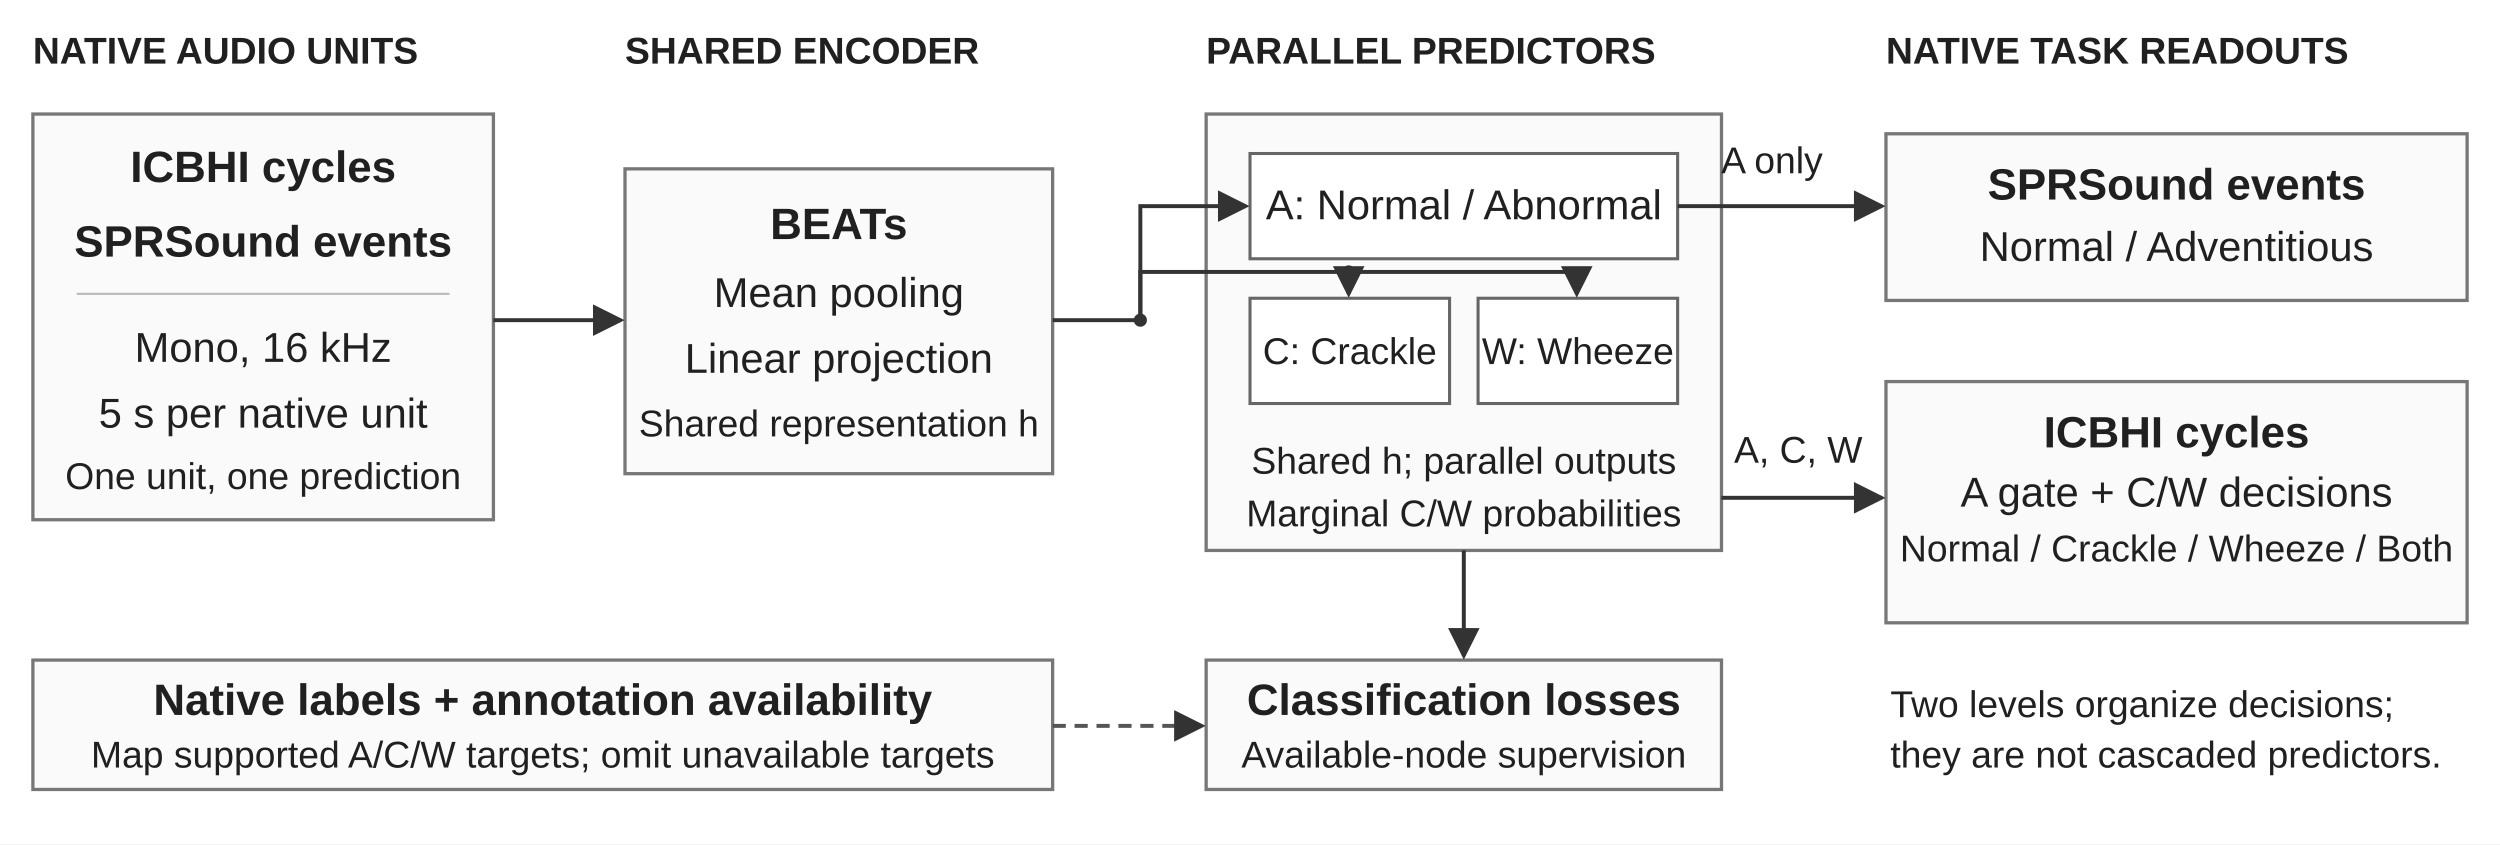
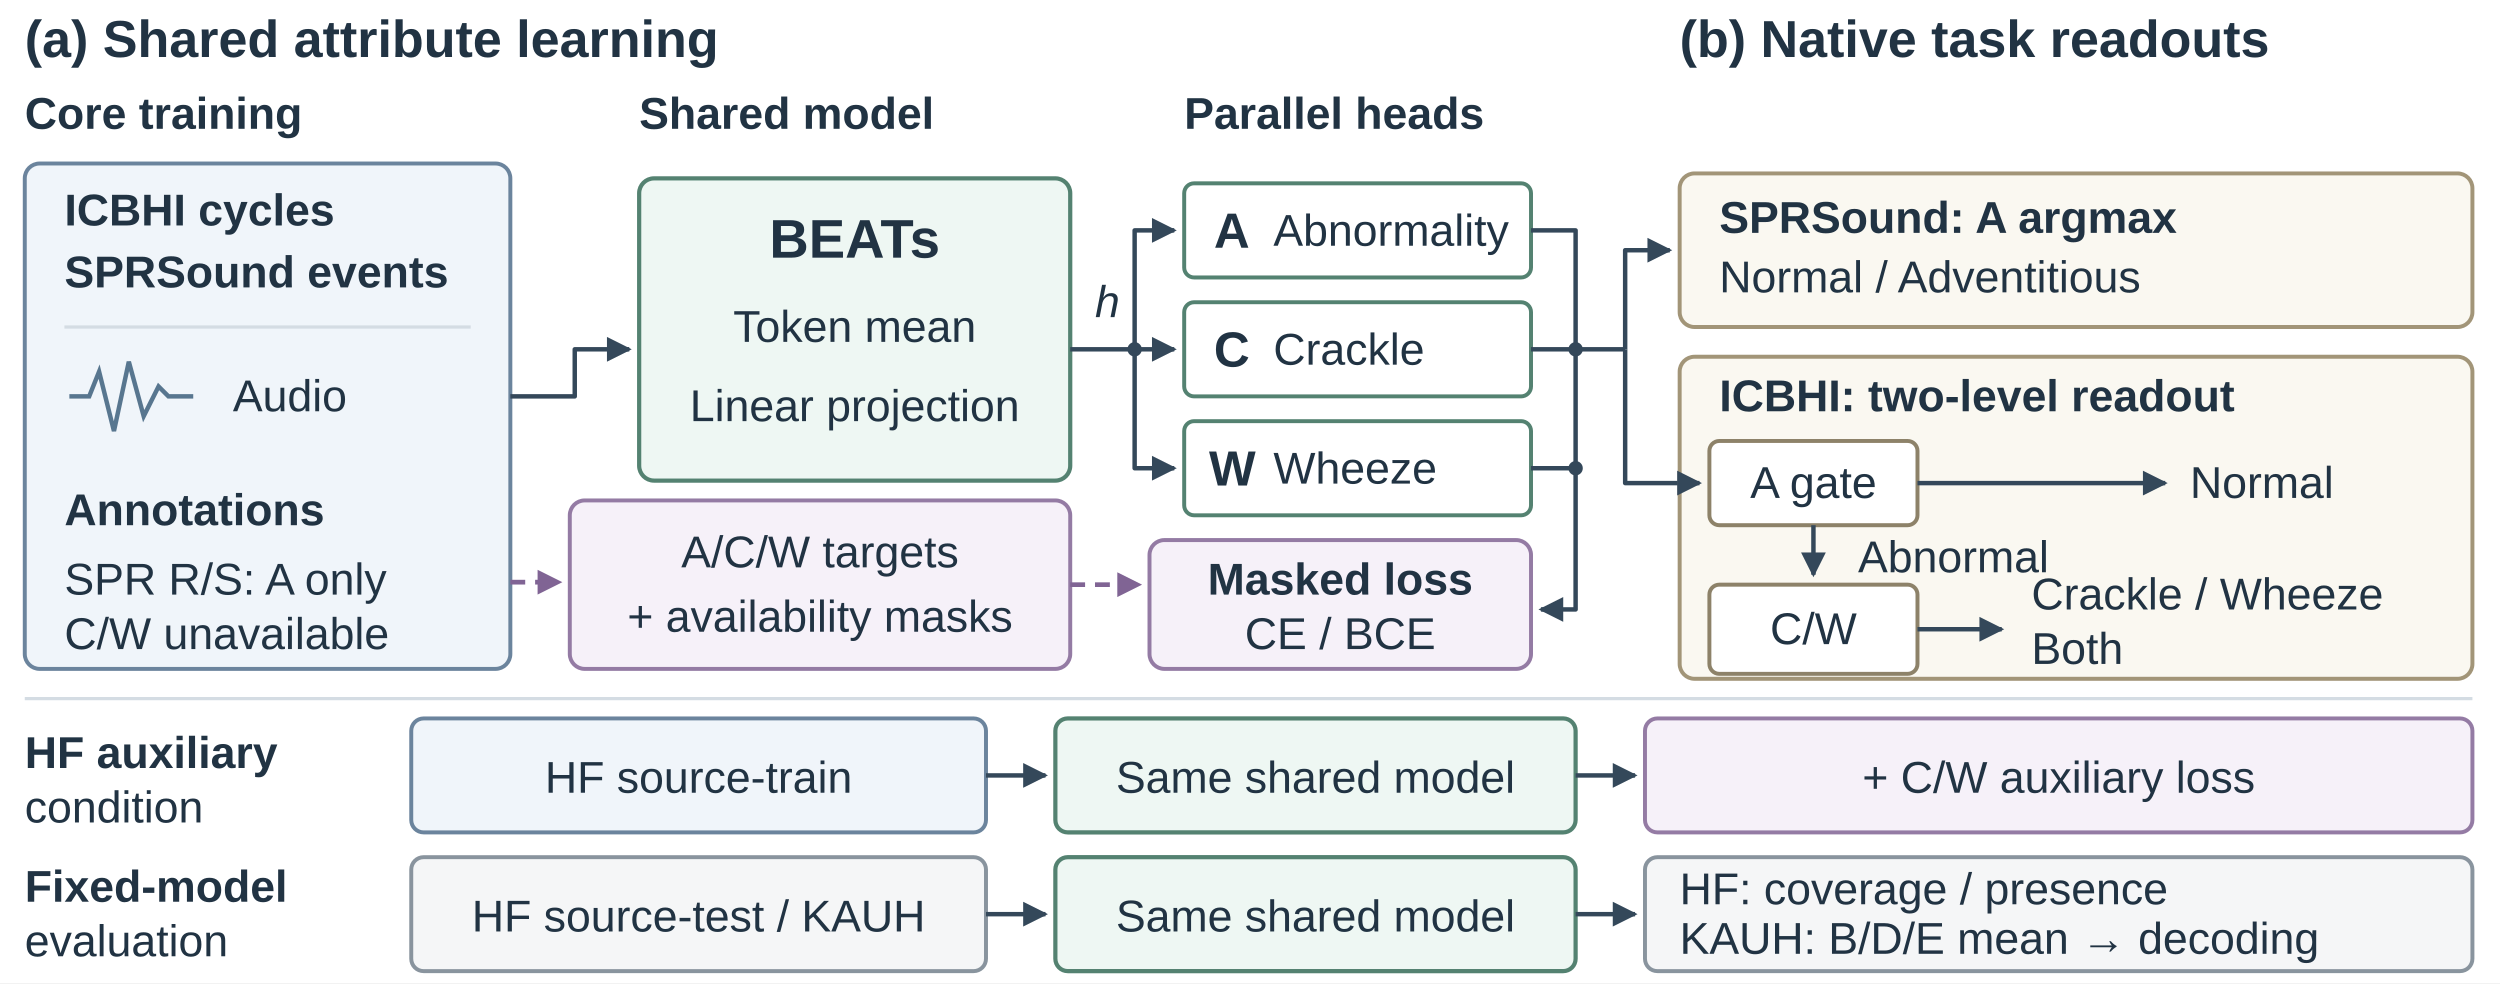
- <svg xmlns="http://www.w3.org/2000/svg" width="1140" height="385" viewBox="0 0 1140 385">
+ <svg xmlns="http://www.w3.org/2000/svg" width="178mm" height="70mm" viewBox="0 0 504.567 198.425">
  <defs>
-     <marker id="arrow" markerWidth="8" markerHeight="8" refX="7" refY="4" orient="auto" markerUnits="strokeWidth">
-       <path d="M0 0 L8 4 L0 8 Z" fill="#333" />
+     <marker id="arrow" markerWidth="5" markerHeight="5" refX="4.5" refY="2.5" orient="auto" markerUnits="userSpaceOnUse">
+       <path d="M0 0 L5 2.5 L0 5 Z" fill="#34485a" />
+     </marker>
+     <marker id="label-arrow" markerWidth="5" markerHeight="5" refX="4.5" refY="2.5" orient="auto" markerUnits="userSpaceOnUse">
+       <path d="M0 0 L5 2.5 L0 5 Z" fill="#806494" />
    </marker>
    <style>
- text { font-family: Arial, Helvetica, sans-serif; fill: #202020; }
- .stage { font-size:17px; font-weight:700; }
- .main { font-size:20px; font-weight:700; }
- .body { font-size:19px; }
- .small { font-size:17px; }
- .box { fill:#fafafa; stroke:#777; stroke-width:1.5; }
- .head { fill:#fff; stroke:#666; stroke-width:1.4; }
- .flow { fill:none; stroke:#333; stroke-width:1.8; marker-end:url(#arrow); }
- .supervision { fill:none; stroke:#555; stroke-width:1.8; stroke-dasharray:6 4; marker-end:url(#arrow); }
- </style>
+       text { font-family: Arial, Helvetica, sans-serif; font-size: 9px; fill: #213343; }
+       .panel { font-size: 10.5px; font-weight: 700; }
+       .label { font-size: 9px; font-weight: 700; }
+       .model-title { font-size: 11px; font-weight: 700; }
+       .node-letter { font-size: 10px; font-weight: 700; }
+       .subtle { fill: #4e6172; }
+       .core { fill: #f0f5fa; stroke: #6b849d; stroke-width: .8; }
+       .shared { fill: #eef7f3; stroke: #548271; stroke-width: .85; }
+       .head { fill: #fff; stroke: #548271; stroke-width: .8; }
+       .supervision { fill: #f6f1f9; stroke: #947ba4; stroke-width: .8; }
+       .readout { fill: #faf8f1; stroke: #a29578; stroke-width: .8; }
+       .decision { fill: #fff; stroke: #8d8269; stroke-width: .8; }
+       .eval { fill: #f5f6f7; stroke: #89949e; stroke-width: .8; }
+       .flow { fill: none; stroke: #34485a; stroke-width: .9; stroke-linejoin: round; marker-end: url(#arrow); }
+       .bus { fill: none; stroke: #34485a; stroke-width: .9; stroke-linejoin: round; }
+       .labels { fill: none; stroke: #806494; stroke-width: .95; stroke-dasharray: 3 2; stroke-linejoin: round; marker-end: url(#label-arrow); }
+       .rule { stroke: #d4dce3; stroke-width: .65; }
+     </style>
  </defs>
-   <rect width="1140" height="385" fill="white" />
-   <text x="15" y="29" class="stage">NATIVE AUDIO UNITS</text>
-   <text x="285" y="29" class="stage">SHARED ENCODER</text>
-   <text x="550" y="29" class="stage">PARALLEL PREDICTORS</text>
-   <text x="860" y="29" class="stage">NATIVE TASK READOUTS</text>
-   <rect x="15" y="52" width="210" height="185" class="box" />
-   <text x="120" y="83" text-anchor="middle" class="main">ICBHI cycles</text>
-   <text x="120" y="117" text-anchor="middle" class="main">SPRSound events</text>
-   <line x1="35" y1="134" x2="205" y2="134" stroke="#bbb" />
-   <text x="120" y="165" text-anchor="middle" class="body">Mono, 16 kHz</text>
-   <text x="120" y="195" text-anchor="middle" class="body">5 s per native unit</text>
-   <text x="120" y="223" text-anchor="middle" class="small">One unit, one prediction</text>
-   <rect x="285" y="77" width="195" height="139" class="box" />
-   <text x="382.5" y="109" text-anchor="middle" class="main">BEATs</text>
-   <text x="382.5" y="140" text-anchor="middle" class="body">Mean pooling</text>
-   <text x="382.5" y="170" text-anchor="middle" class="body">Linear projection</text>
-   <text x="382.5" y="199" text-anchor="middle" class="small">Shared representation h</text>
-   <path d="M225 146 H283" class="flow" />
-   <rect x="550" y="52" width="235" height="199" class="box" />
-   <rect x="570" y="70" width="195" height="48" class="head" />
-   <text x="667.5" y="100" text-anchor="middle" class="body">A: Normal / Abnormal</text>
-   <rect x="570" y="136" width="91" height="48" class="head" />
-   <text x="615.5" y="166" text-anchor="middle" class="small">C: Crackle</text>
-   <rect x="674" y="136" width="91" height="48" class="head" />
-   <text x="719.5" y="166" text-anchor="middle" class="small">W: Wheeze</text>
-   <text x="667.5" y="216" text-anchor="middle" class="small">Shared h; parallel outputs</text>
-   <text x="667.5" y="240" text-anchor="middle" class="small">Marginal C/W probabilities</text>
-   <path d="M480 146 H520 V94 H568" class="flow" />
-   <path d="M520 146 V124 H615 V134" class="flow" />
-   <path d="M615 124 H719 V134" class="flow" />
-   <circle cx="520" cy="146" r="3" fill="#333" />
-   <circle cx="615" cy="124" r="3" fill="#333" />
-   <rect x="860" y="61" width="265" height="76" class="box" />
-   <text x="992.5" y="91" text-anchor="middle" class="main">SPRSound events</text>
-   <text x="992.5" y="119" text-anchor="middle" class="body">Normal / Adventitious</text>
-   <path d="M765 94 H858" class="flow" />
-   <text x="808" y="79" text-anchor="middle" class="small">A only</text>
-   <rect x="860" y="174" width="265" height="110" class="box" />
-   <text x="992.5" y="204" text-anchor="middle" class="main">ICBHI cycles</text>
-   <text x="992.5" y="231" text-anchor="middle" class="body">A gate + C/W decisions</text>
-   <text x="992.5" y="256" text-anchor="middle" class="small">Normal / Crackle / Wheeze / Both</text>
-   <path d="M785 227 H858" class="flow" />
-   <text x="820" y="211" text-anchor="middle" class="small">A, C, W</text>
-   <rect x="15" y="301" width="465" height="59" class="box" />
-   <text x="247.5" y="326" text-anchor="middle" class="main">Native labels + annotation availability</text>
-   <text x="247.5" y="350" text-anchor="middle" class="small">Map supported A/C/W targets; omit unavailable targets</text>
-   <rect x="550" y="301" width="235" height="59" class="box" />
-   <text x="667.5" y="326" text-anchor="middle" class="main">Classification losses</text>
-   <text x="667.5" y="350" text-anchor="middle" class="small">Available-node supervision</text>
-   <path d="M480 331 H548" class="supervision" />
-   <path d="M667.5 251 V299" class="flow" />
-   <text x="862" y="327" class="small">Two levels organize decisions;</text>
-   <text x="862" y="350" class="small">they are not cascaded predictors.</text>
+   <rect width="504.567" height="198.425" fill="#fff" />
+   <g id="core-learning">
+     <text x="5" y="11.5" class="panel">(a) Shared attribute learning</text>
+     <text x="5" y="26" class="label">Core training</text>
+     <text x="129" y="26" class="label">Shared model</text>
+     <text x="239" y="26" class="label">Parallel heads</text>
+     <g id="core-sources">
+       <rect x="5" y="33" width="98" height="102" rx="3" class="core" />
+       <text x="13" y="45.5" class="label">ICBHI cycles</text>
+       <text x="13" y="58" class="label">SPRSound events</text>
+       <path d="M13 66 H95" class="rule" />
+       <path d="M14 80 H18 L20 75 L23 87 L26 73 L29 84 L32 78 L34 80 H39" fill="none" stroke="#58768f" stroke-width=".9" />
+       <text x="47" y="83">Audio</text>
+       <text x="13" y="106" class="label">Annotations</text>
+       <text x="13" y="120">SPR R/S: A only</text>
+       <text x="13" y="131">C/W unavailable</text>
+     </g>
+     <path d="M103 80 H116 V70.5 H127" class="flow" />
+     <g id="shared-representation">
+       <rect x="129" y="36" width="87" height="61" rx="3" class="shared" />
+       <text x="172.5" y="52" text-anchor="middle" class="model-title">BEATs</text>
+       <text x="172.5" y="69" text-anchor="middle">Token mean</text>
+       <text x="172.5" y="85" text-anchor="middle">Linear projection</text>
+     </g>
+     <path d="M216 70.5 H229" class="bus" />
+     <path d="M229 70.5 V46.5 H237" class="flow" />
+     <path d="M229 70.5 H237" class="flow" />
+     <path d="M229 70.5 V94.5 H237" class="flow" />
+     <circle cx="229" cy="70.5" r="1.45" fill="#34485a" />
+     <text x="221" y="64" font-style="italic">h</text>
+     <g id="parallel-predictors">
+       <rect x="239" y="37" width="70" height="19" rx="2" class="head" />
+       <text x="245" y="50" class="node-letter">A</text>
+       <text x="257" y="49.6">Abnormality</text>
+       <rect x="239" y="61" width="70" height="19" rx="2" class="head" />
+       <text x="245" y="74" class="node-letter">C</text>
+       <text x="257" y="73.6">Crackle</text>
+       <rect x="239" y="85" width="70" height="19" rx="2" class="head" />
+       <text x="244" y="98" class="node-letter">W</text>
+       <text x="257" y="97.6">Wheeze</text>
+     </g>
+     <g id="annotation-supervision">
+       <path d="M103 117.5 H113" class="labels" />
+       <rect x="115" y="101" width="101" height="34" rx="3" class="supervision" />
+       <text x="165.5" y="114.5" text-anchor="middle">A/C/W targets</text>
+       <text x="165.5" y="127.5" text-anchor="middle">+ availability masks</text>
+       <path d="M216 118 H230" class="labels" />
+       <rect x="232" y="109" width="77" height="26" rx="3" class="supervision" />
+       <text x="270.5" y="120" text-anchor="middle" class="label">Masked loss</text>
+       <text x="270.5" y="131" text-anchor="middle">CE / BCE</text>
+     </g>
+   </g>
+   <g id="shared-scores">
+     <path d="M309 46.5 H318 V123 H311" class="flow" />
+     <path d="M309 70.5 H328" class="bus" />
+     <path d="M309 94.5 H318" class="bus" />
+     <circle cx="318" cy="70.5" r="1.45" fill="#34485a" />
+     <circle cx="318" cy="94.5" r="1.45" fill="#34485a" />
+   </g>
+   <g id="native-readouts">
+     <text x="339" y="11.5" class="panel">(b) Native task readouts</text>
+     <path d="M328 70.5 V50.5 H337" class="flow" />
+     <path d="M328 70.5 V97.5 H339" class="bus" />
+     <g id="sprsound-readout">
+       <rect x="339" y="35" width="160" height="31" rx="3" class="readout" />
+       <text x="347" y="47" class="label">SPRSound: A argmax</text>
+       <text x="347" y="59">Normal / Adventitious</text>
+     </g>
+     <g id="icbhi-two-level-readout">
+       <rect x="339" y="72" width="160" height="65" rx="3" class="readout" />
+       <path d="M339 97.5 H343" class="flow" />
+       <text x="347" y="83" class="label">ICBHI: two-level readout</text>
+       <rect x="345" y="89" width="42" height="17" rx="2" class="decision" />
+       <text x="366" y="100.5" text-anchor="middle">A gate</text>
+       <path d="M387 97.5 H437" class="flow" />
+       <text x="442" y="100.5">Normal</text>
+       <path d="M366 106 V116" class="flow" />
+       <text x="375" y="115.5">Abnormal</text>
+       <rect x="345" y="118" width="42" height="18" rx="2" class="decision" />
+       <text x="366" y="130" text-anchor="middle">C/W</text>
+       <path d="M387 127 H404" class="flow" />
+       <text x="410" y="123">Crackle / Wheeze</text>
+       <text x="410" y="134">Both</text>
+     </g>
+   </g>
+   <g id="study-conditions">
+     <path d="M5 141 H499" class="rule" />
+     <g id="hf-auxiliary-condition">
+       <text x="5" y="155" class="label">HF auxiliary</text>
+       <text x="5" y="166">condition</text>
+       <rect x="83" y="145" width="116" height="23" rx="2.5" class="core" />
+       <text x="141" y="160" text-anchor="middle">HF source-train</text>
+       <path d="M199 156.5 H211" class="flow" />
+       <rect x="213" y="145" width="105" height="23" rx="2.5" class="shared" />
+       <text x="265.5" y="160" text-anchor="middle">Same shared model</text>
+       <path d="M318 156.5 H330" class="flow" />
+       <rect x="332" y="145" width="167" height="23" rx="2.5" class="supervision" />
+       <text x="415.5" y="160" text-anchor="middle">+ C/W auxiliary loss</text>
+     </g>
+     <g id="fixed-model-evaluation">
+       <text x="5" y="182" class="label">Fixed-model</text>
+       <text x="5" y="193">evaluation</text>
+       <rect x="83" y="173" width="116" height="23" rx="2.5" class="eval" />
+       <text x="141" y="188" text-anchor="middle">HF source-test / KAUH</text>
+       <path d="M199 184.5 H211" class="flow" />
+       <rect x="213" y="173" width="105" height="23" rx="2.5" class="shared" />
+       <text x="265.5" y="188" text-anchor="middle">Same shared model</text>
+       <path d="M318 184.5 H330" class="flow" />
+       <rect x="332" y="173" width="167" height="23" rx="2.5" class="eval" />
+       <text x="339" y="182.5">HF: coverage / presence</text>
+       <text x="339" y="192.5">KAUH: B/D/E mean → decoding</text>
+     </g>
+   </g>
</svg>
